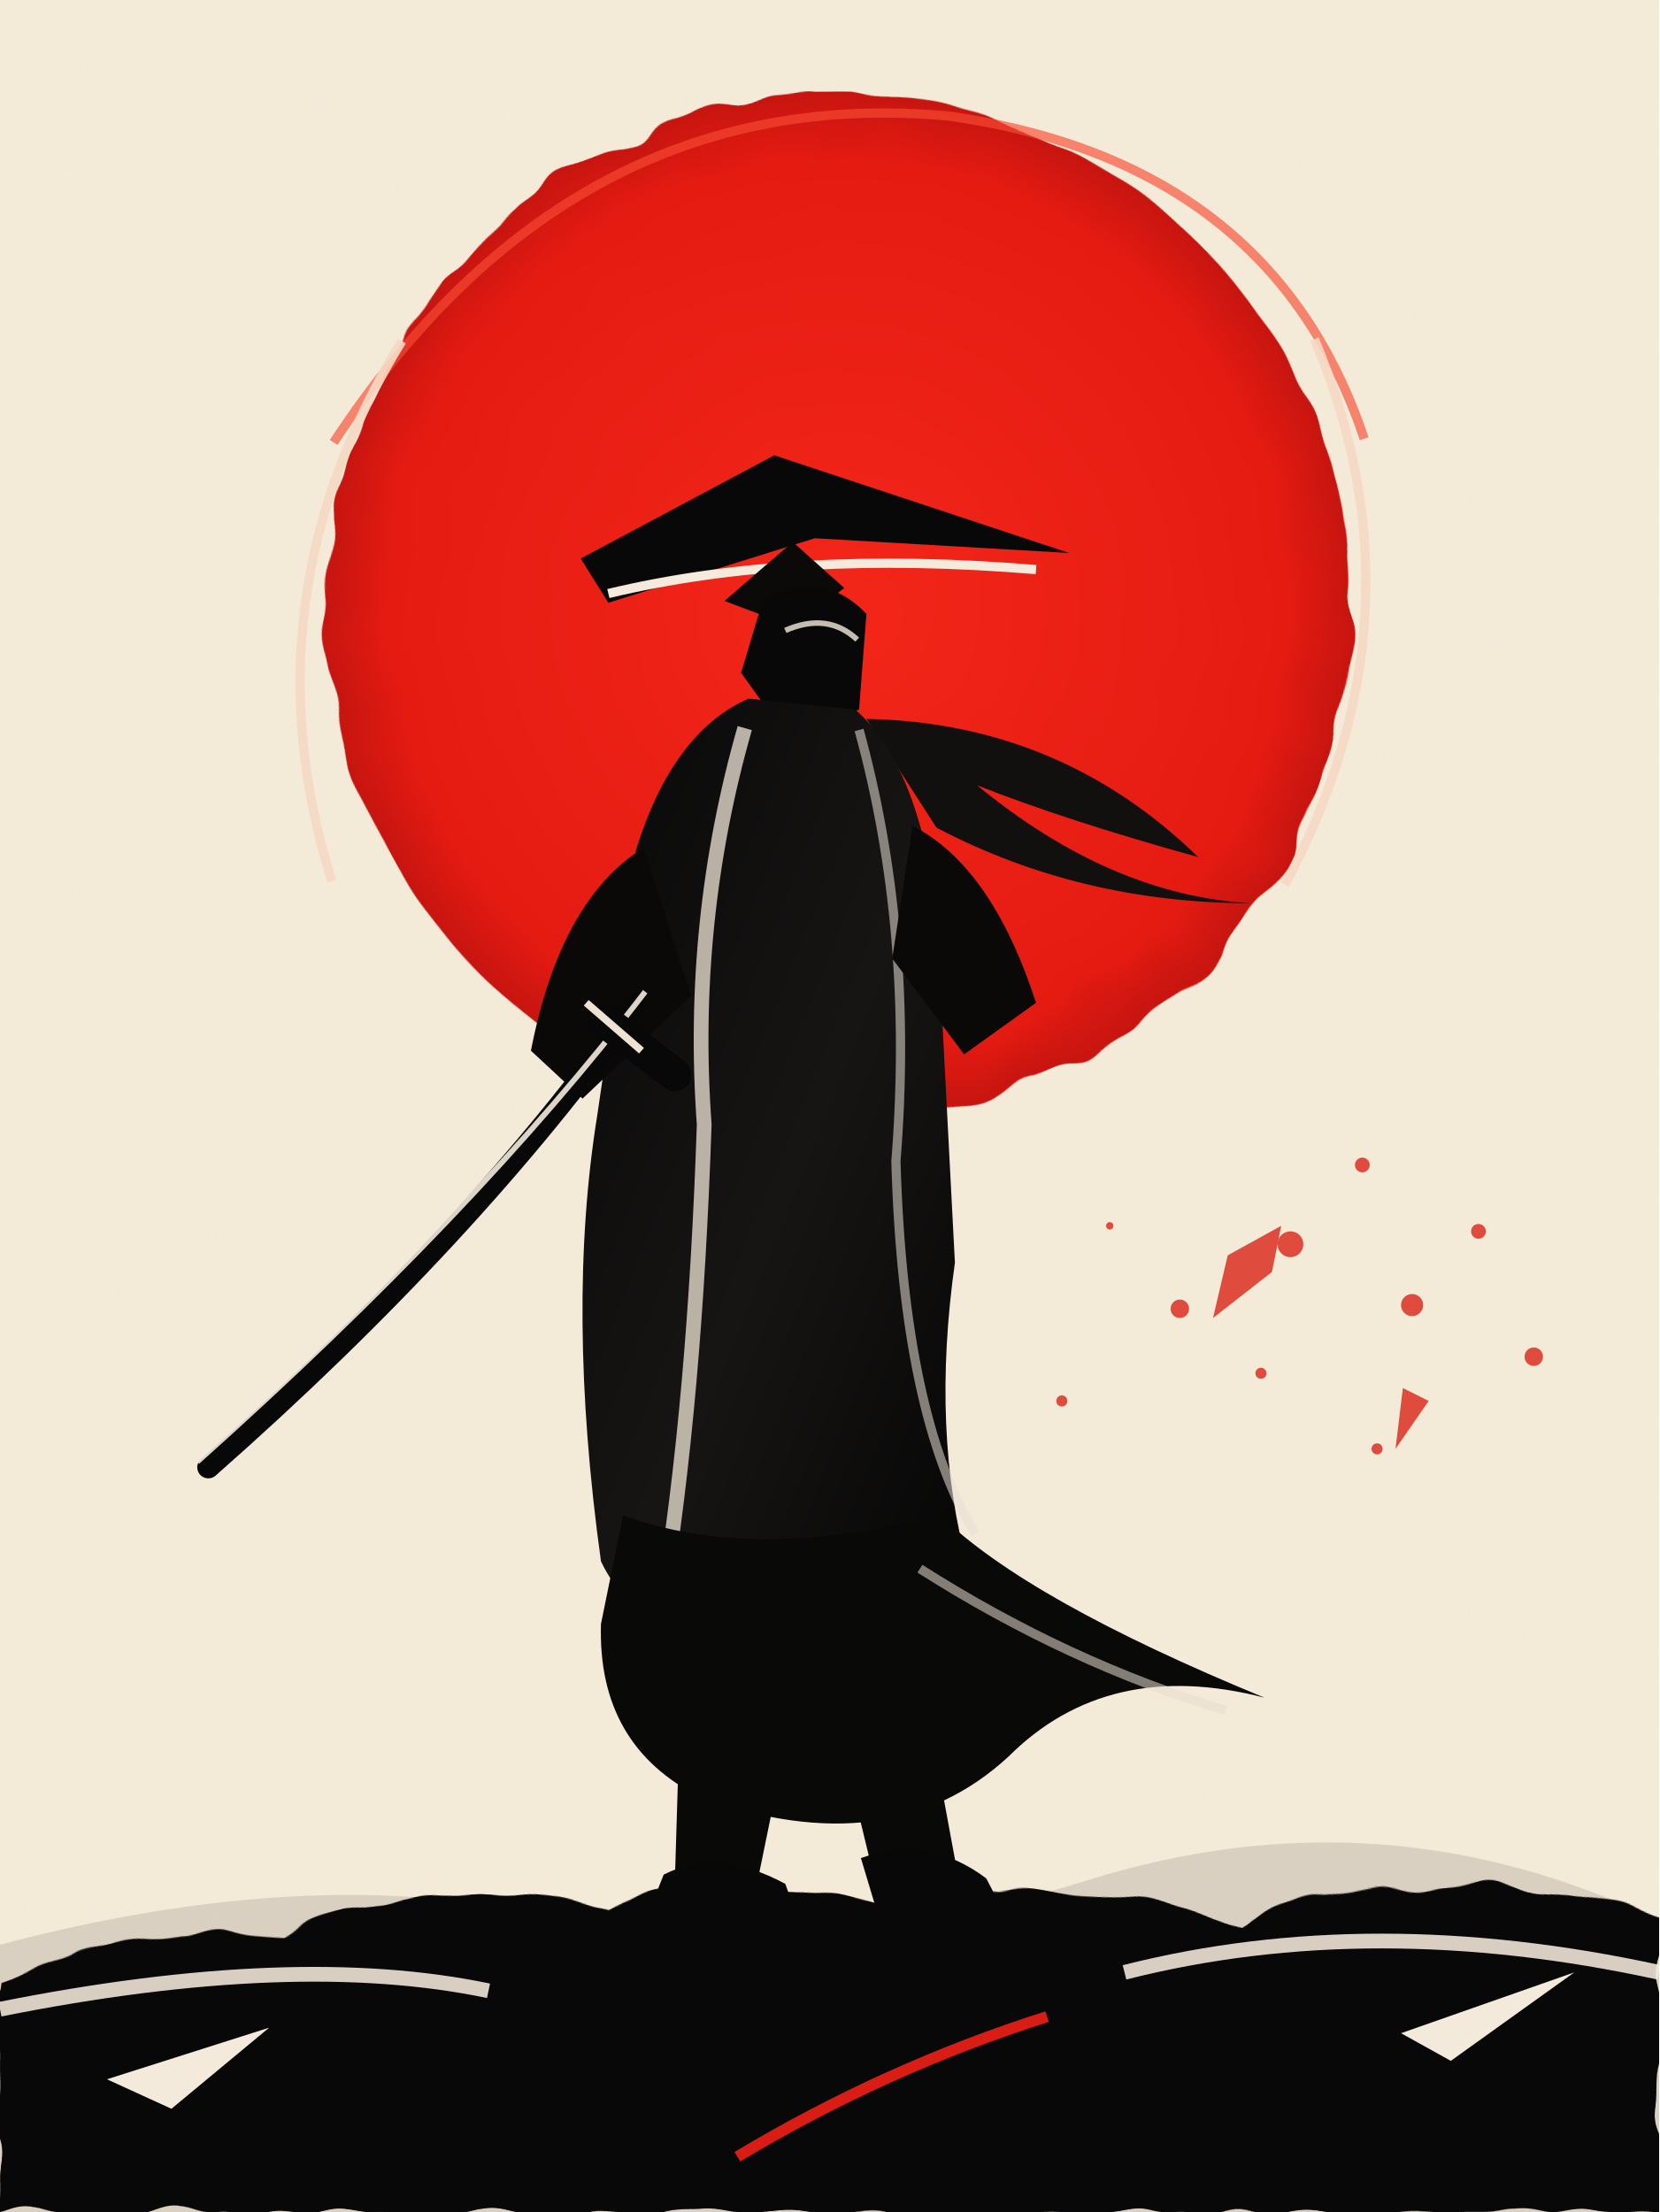
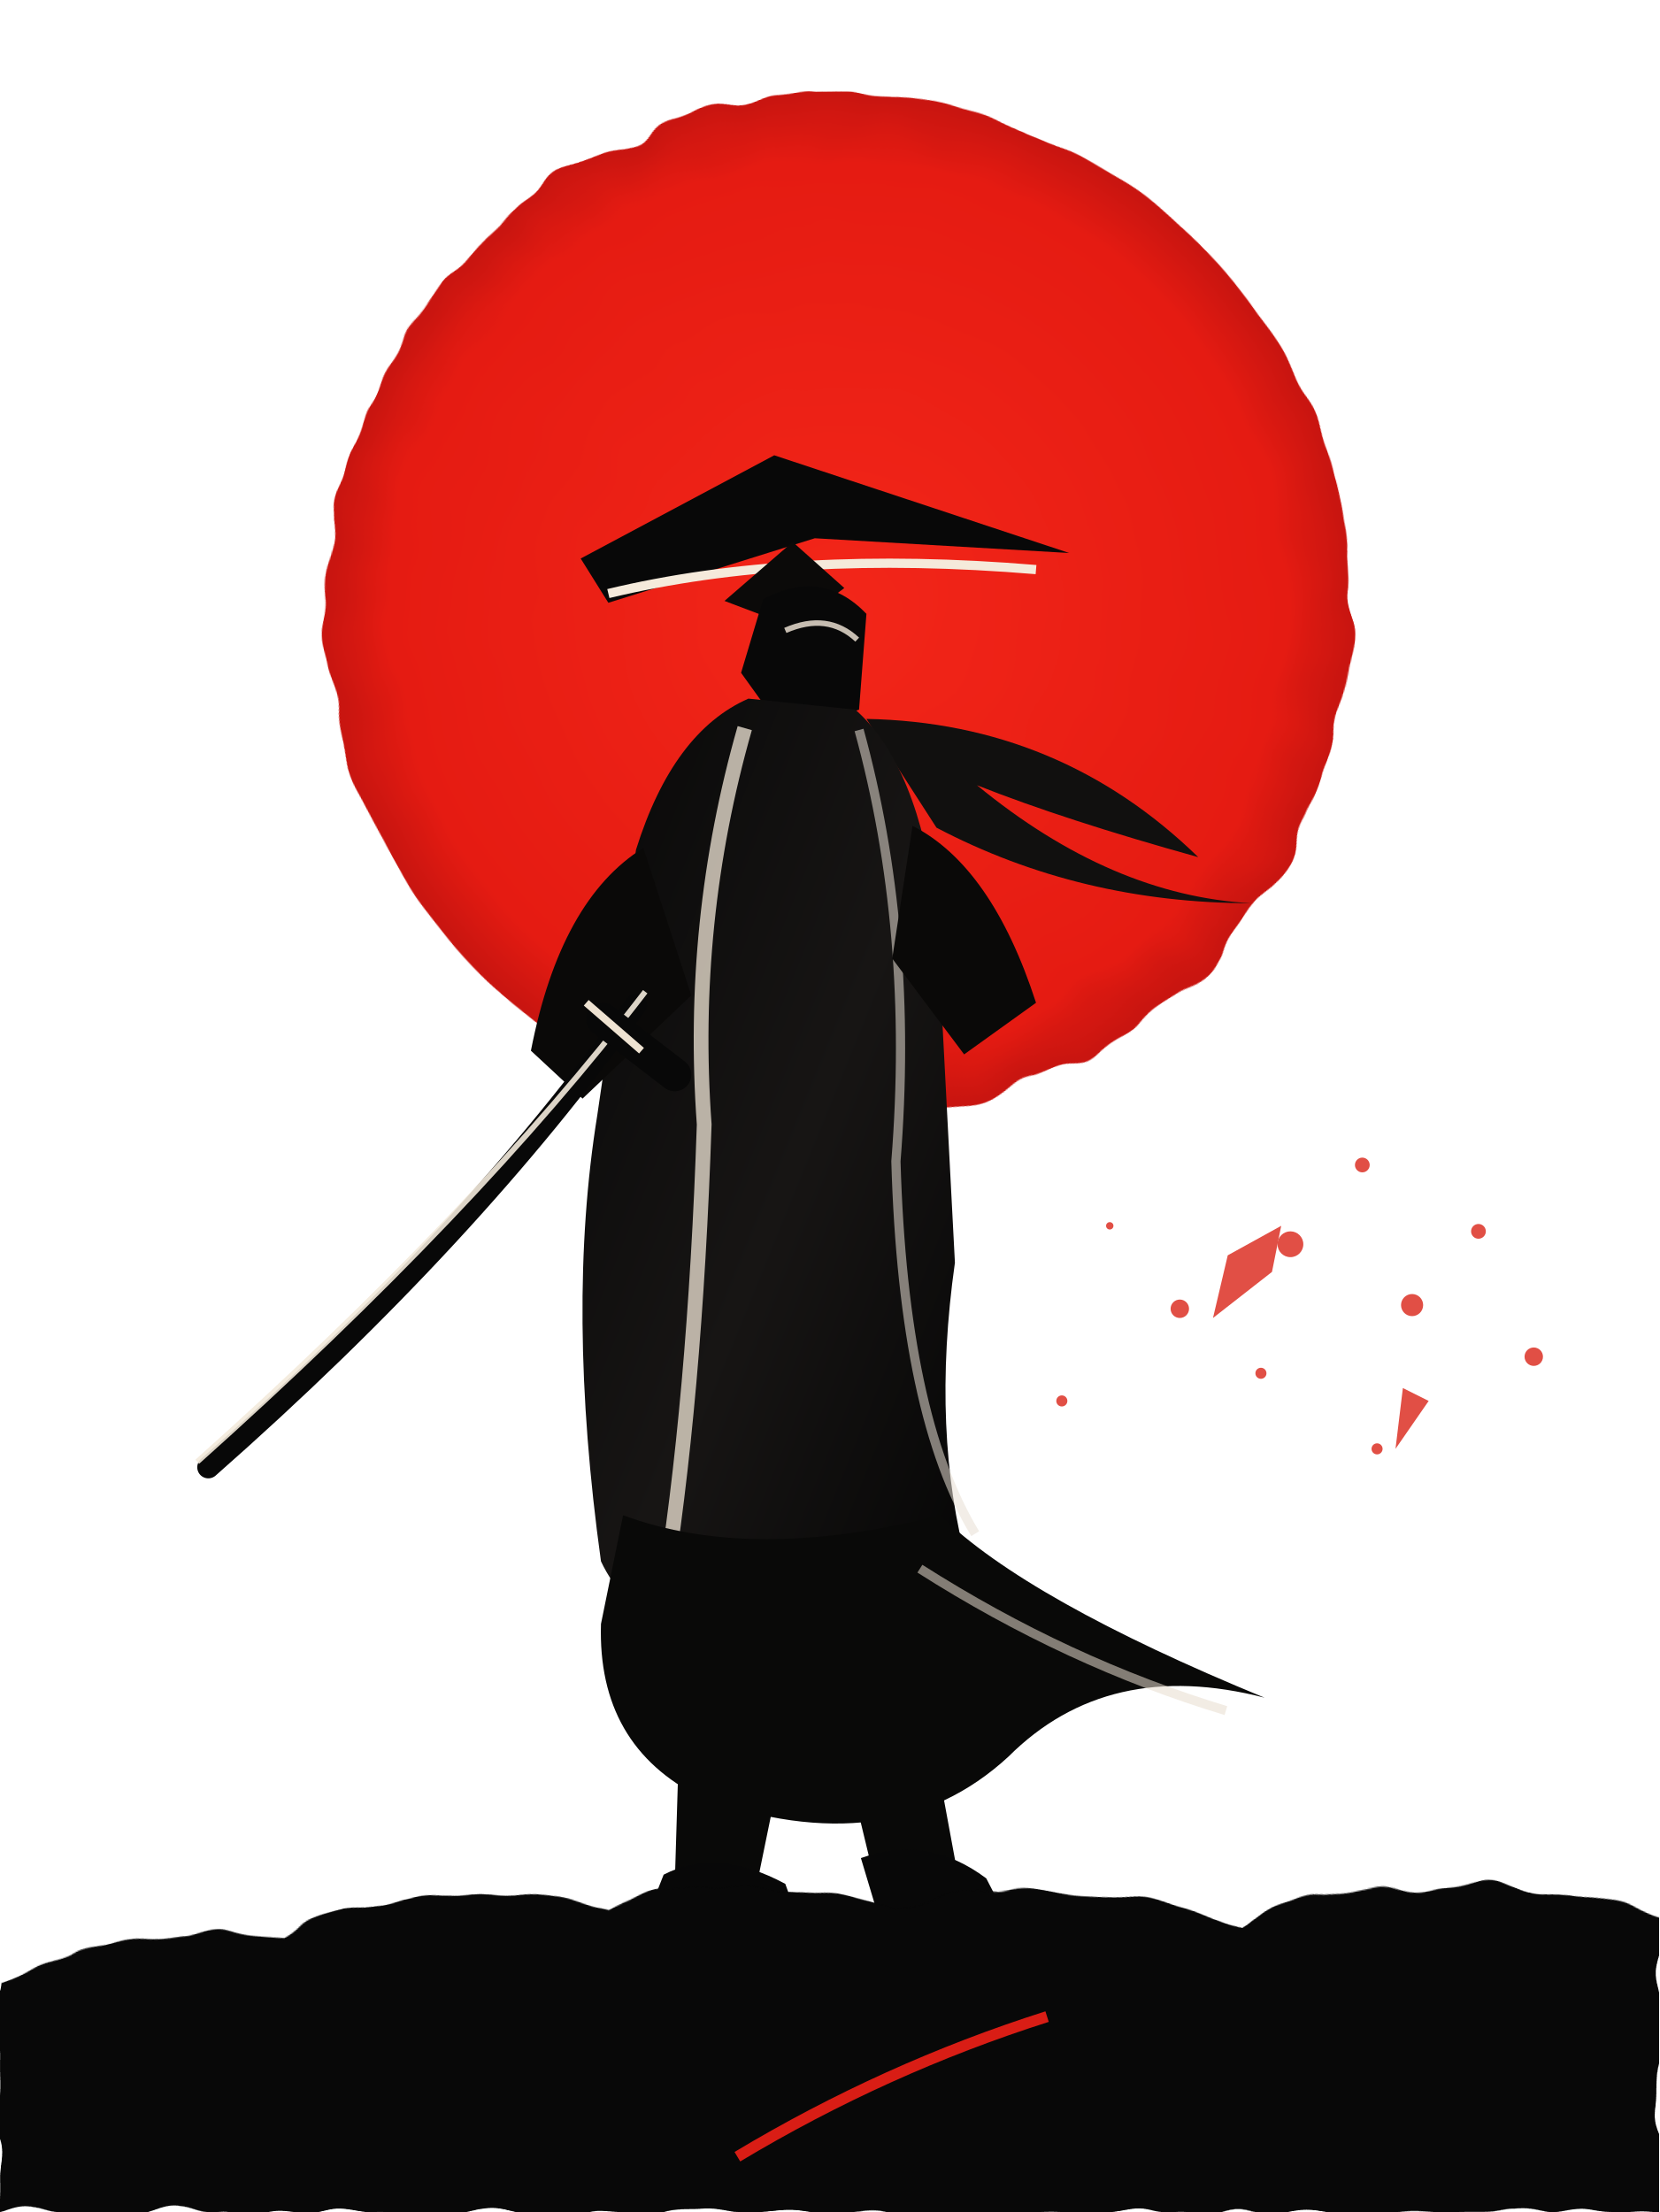
<svg xmlns="http://www.w3.org/2000/svg" viewBox="0 0 900 1200" role="img" aria-label="A lone samurai stands before a vermilion sun on an ink-brushed cliff">
  <defs>
    <filter id="paper">
      <feTurbulence type="fractalNoise" baseFrequency=".72" numOctaves="3" seed="8" />
      <feColorMatrix values=".22 0 0 0 .72 .22 0 0 0 .66 .22 0 0 0 .55 0 0 0 .13 0" />
    </filter>
    <filter id="rough">
      <feTurbulence type="fractalNoise" baseFrequency=".025" numOctaves="2" seed="12" result="n" />
      <feDisplacementMap in="SourceGraphic" in2="n" scale="13" />
    </filter>
    <radialGradient id="sun">
      <stop stop-color="#f32619" />
      <stop offset=".88" stop-color="#e51b12" />
      <stop offset="1" stop-color="#c91510" />
    </radialGradient>
    <linearGradient id="cloak" x2="1" y2="1">
      <stop stop-color="#080808" />
      <stop offset=".52" stop-color="#171514" />
      <stop offset="1" stop-color="#050505" />
    </linearGradient>
    <clipPath id="paperclip">
      <rect width="900" height="1200" />
    </clipPath>
  </defs>
  <g clip-path="url(#paperclip)">
-     <rect width="900" height="1200" fill="#f4ead8" />
-     <rect width="900" height="1200" filter="url(#paper)" opacity=".48" />
    <circle cx="455" cy="330" r="278" fill="url(#sun)" filter="url(#rough)" />
-     <path d="M181 240 Q310 44 515 63 Q690 88 740 238" fill="none" stroke="#f94b32" stroke-width="5" opacity=".65" />
-     <path d="M180 478 Q132 325 218 185 M697 480 Q776 333 713 184" fill="none" stroke="#f5d9c4" stroke-width="5" opacity=".9" />
    <g fill="#d92317" opacity=".8">
      <circle cx="700" cy="675" r="7" />
      <circle cx="739" cy="632" r="4" />
      <circle cx="766" cy="708" r="6" />
      <circle cx="684" cy="745" r="3" />
      <circle cx="802" cy="668" r="4" />
      <circle cx="640" cy="710" r="5" />
      <circle cx="747" cy="786" r="3" />
      <circle cx="576" cy="760" r="3" />
      <circle cx="832" cy="736" r="5" />
      <circle cx="602" cy="665" r="2" />
      <path d="M690 690l-32 25 8-34 29-16z" />
      <path d="M775 760l-18 26 4-33z" />
    </g>
-     <path d="M0 1055 Q170 1010 300 1040 T590 1020 T900 1042 L900 1200H0Z" fill="#171413" opacity=".12" />
    <path d="M470 390 Q575 392 650 465 Q578 445 530 426 Q603 486 679 490 Q586 490 508 449Z" fill="#11100f" />
    <path d="M315 303 L420 247 L580 300 L442 292 L330 327Z" fill="#080808" />
    <path d="M330 322 Q430 298 562 309" fill="none" stroke="#f5eadb" stroke-width="5" />
    <path d="M430 294 L458 319 L430 340 L393 326Z" fill="#0b0a09" />
    <path d="M414 325 Q446 308 470 333 L466 385 L425 397 L402 365Z" fill="#080808" />
    <path d="M426 342 Q449 332 465 347" fill="none" stroke="#f5eadb" stroke-width="3" opacity=".8" />
    <path d="M406 379 Q365 397 345 461 L324 605 Q307 710 326 847 Q348 894 424 895 Q496 890 525 850 Q505 777 518 685 L508 493 Q498 415 464 385Z" fill="url(#cloak)" />
    <path d="M404 395 Q374 500 382 610 Q377 760 359 870" fill="none" stroke="#e9dfd0" stroke-width="8" opacity=".78" />
    <path d="M466 396 Q496 505 486 630 Q490 768 529 832" fill="none" stroke="#e7dfd3" stroke-width="5" opacity=".55" />
    <path d="M349 460 Q304 488 288 570 L316 596 L375 540Z" fill="#0a0908" />
    <path d="M495 448 Q538 470 562 544 L523 572 L484 520Z" fill="#0a0908" />
    <path d="M338 822 Q408 848 510 822 Q557 868 686 921 Q601 899 547 953 Q483 1012 380 975 Q324 947 326 881Z" fill="#090908" />
    <path d="M499 851 Q579 902 665 928" fill="none" stroke="#e7dccd" stroke-width="5" opacity=".55" />
    <path d="M370 892 L366 1023 L409 1030 L434 908Z M446 902 L474 1018 L519 1014 L495 884Z" fill="#090908" />
    <path d="M360 1017 Q389 1002 426 1022 L436 1050 L347 1050Z M467 1008 Q503 995 535 1019 L550 1048 L479 1048Z" fill="#080808" />
    <path d="M345 545 Q256 670 113 796" fill="none" stroke="#080808" stroke-width="12" stroke-linecap="round" />
    <path d="M350 538 Q258 658 107 793" fill="none" stroke="#f3eadb" stroke-width="3" opacity=".9" />
    <path d="M327 553 L366 583" stroke="#080808" stroke-width="18" stroke-linecap="round" />
    <path d="M318 544 L348 570" stroke="#eee2d1" stroke-width="4" />
    <path d="M0 1075 Q80 1040 151 1048 Q246 1010 331 1037 Q405 1008 486 1036 Q588 1014 672 1044 Q786 1005 900 1039 L900 1200H0Z" fill="#080808" filter="url(#rough)" />
-     <path d="M0 1090 Q160 1058 265 1080 M610 1070 Q744 1036 900 1070" fill="none" stroke="#f4eadb" stroke-width="8" opacity=".88" />
    <path d="M400 1170 Q480 1122 568 1094" fill="none" stroke="#d91d15" stroke-width="6" />
-     <path d="M58 1128l88-28-53 44z M760 1103l94-33-67 48z" fill="#f4eadb" />
  </g>
</svg>
